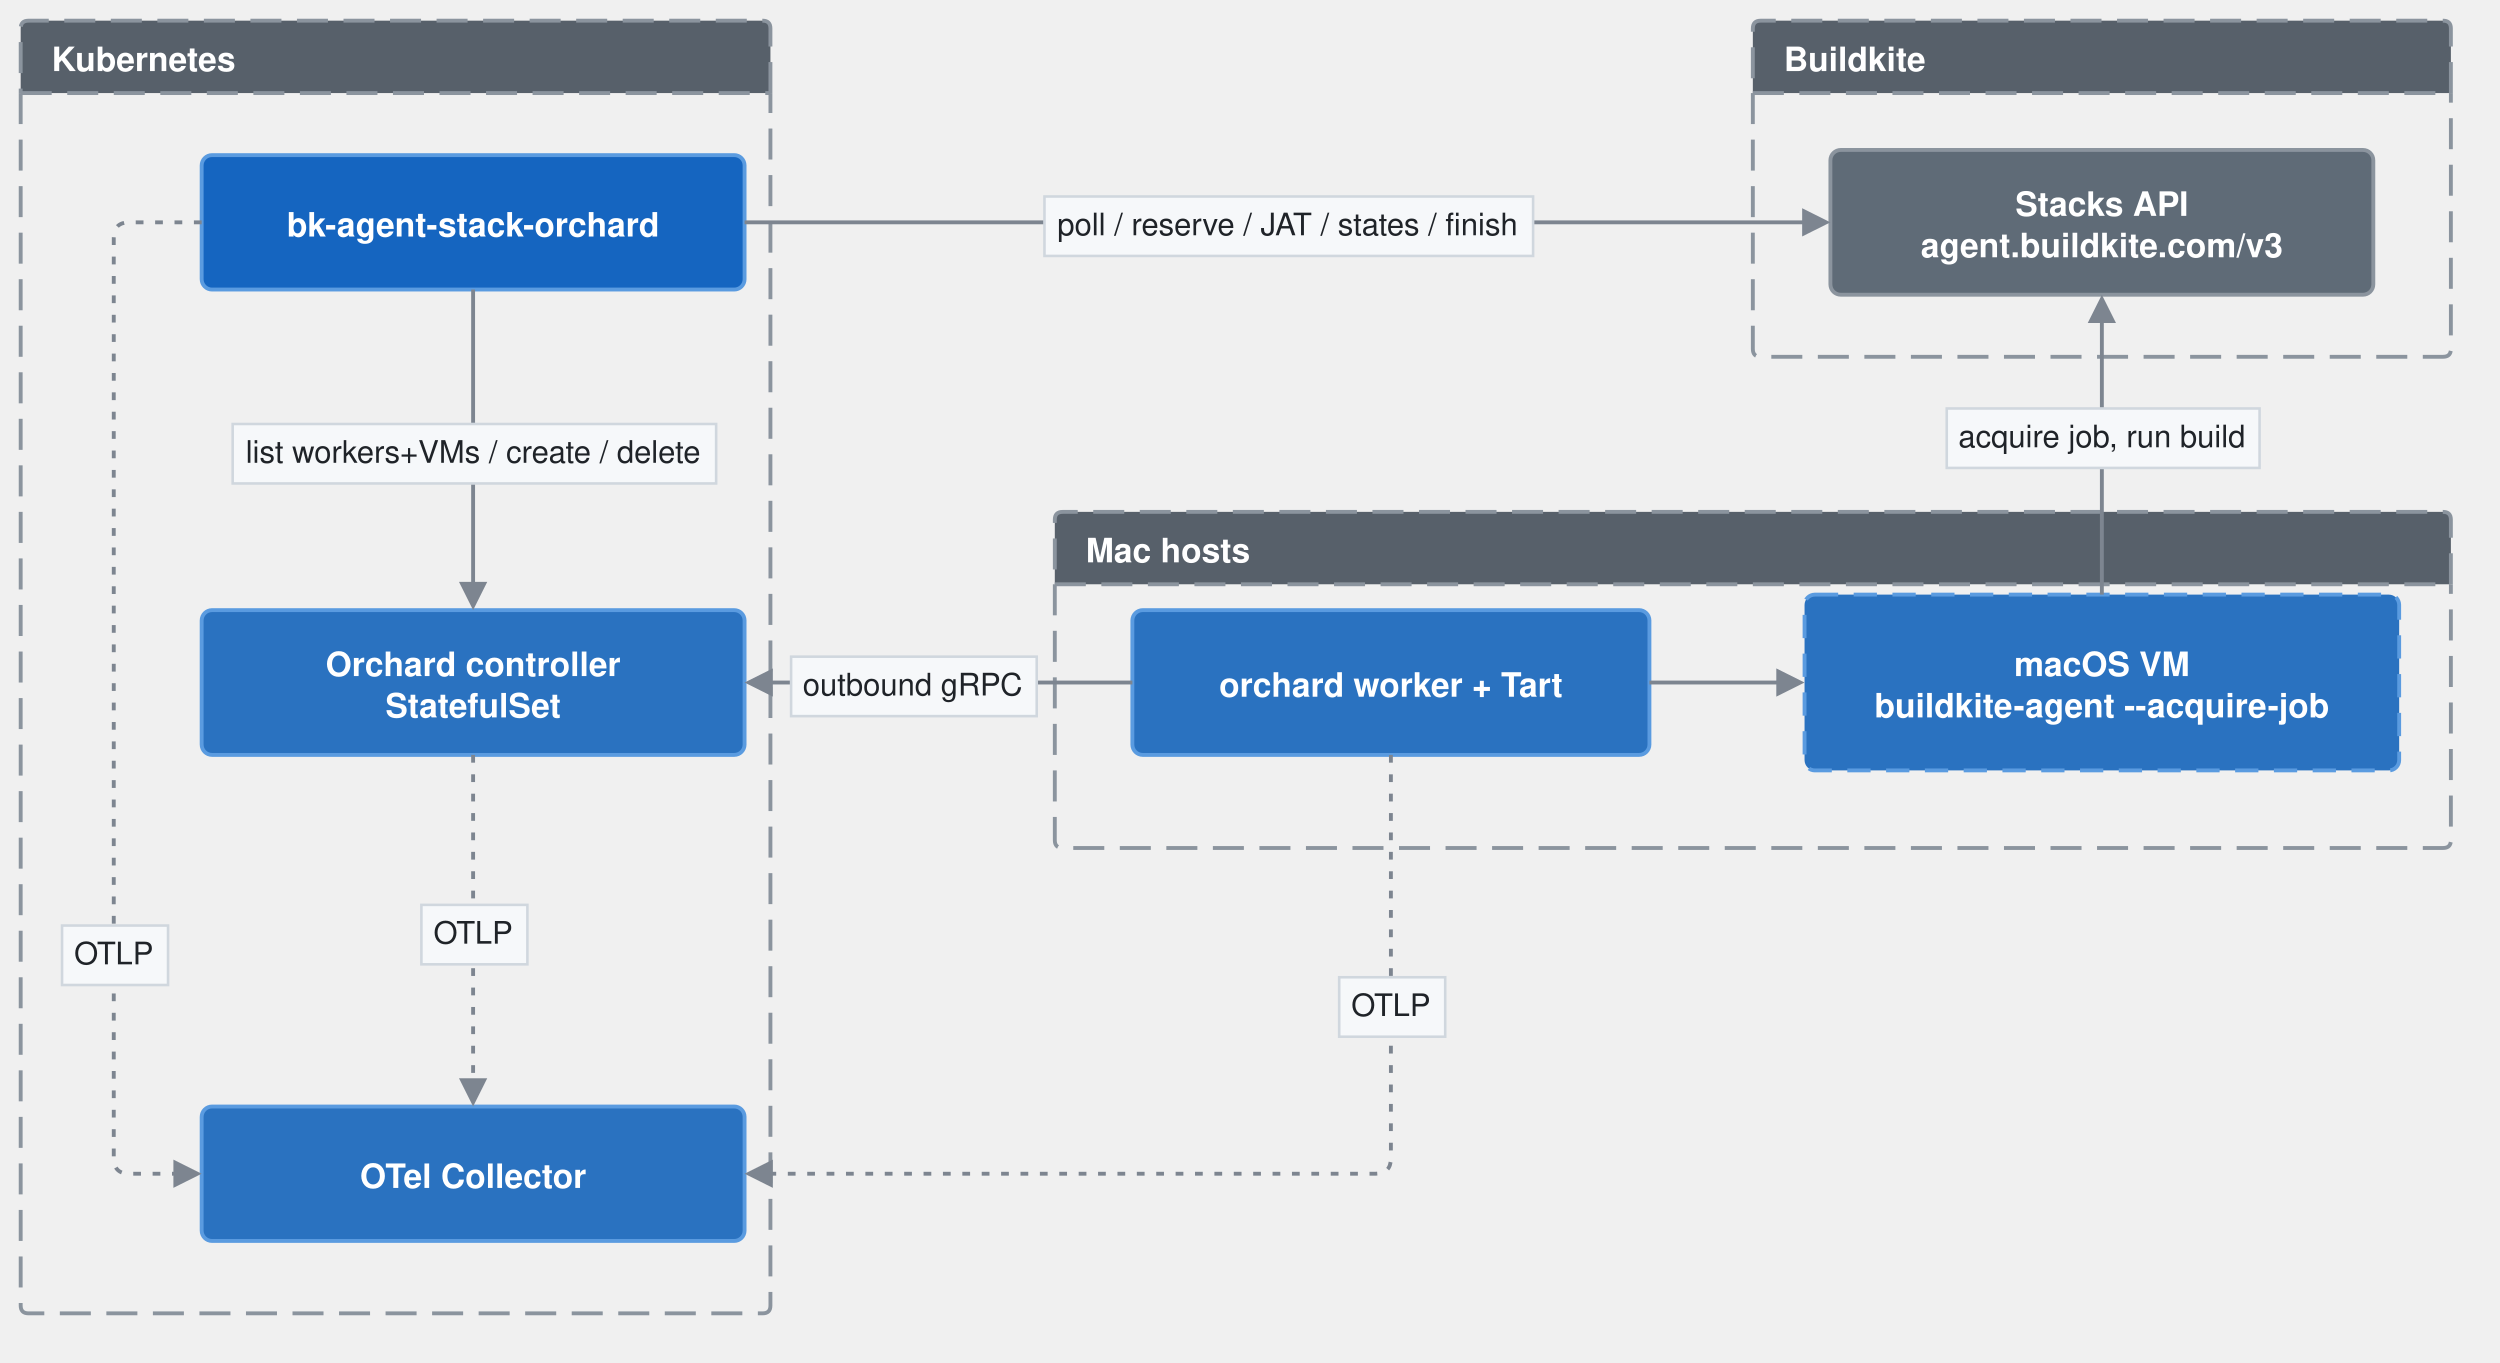
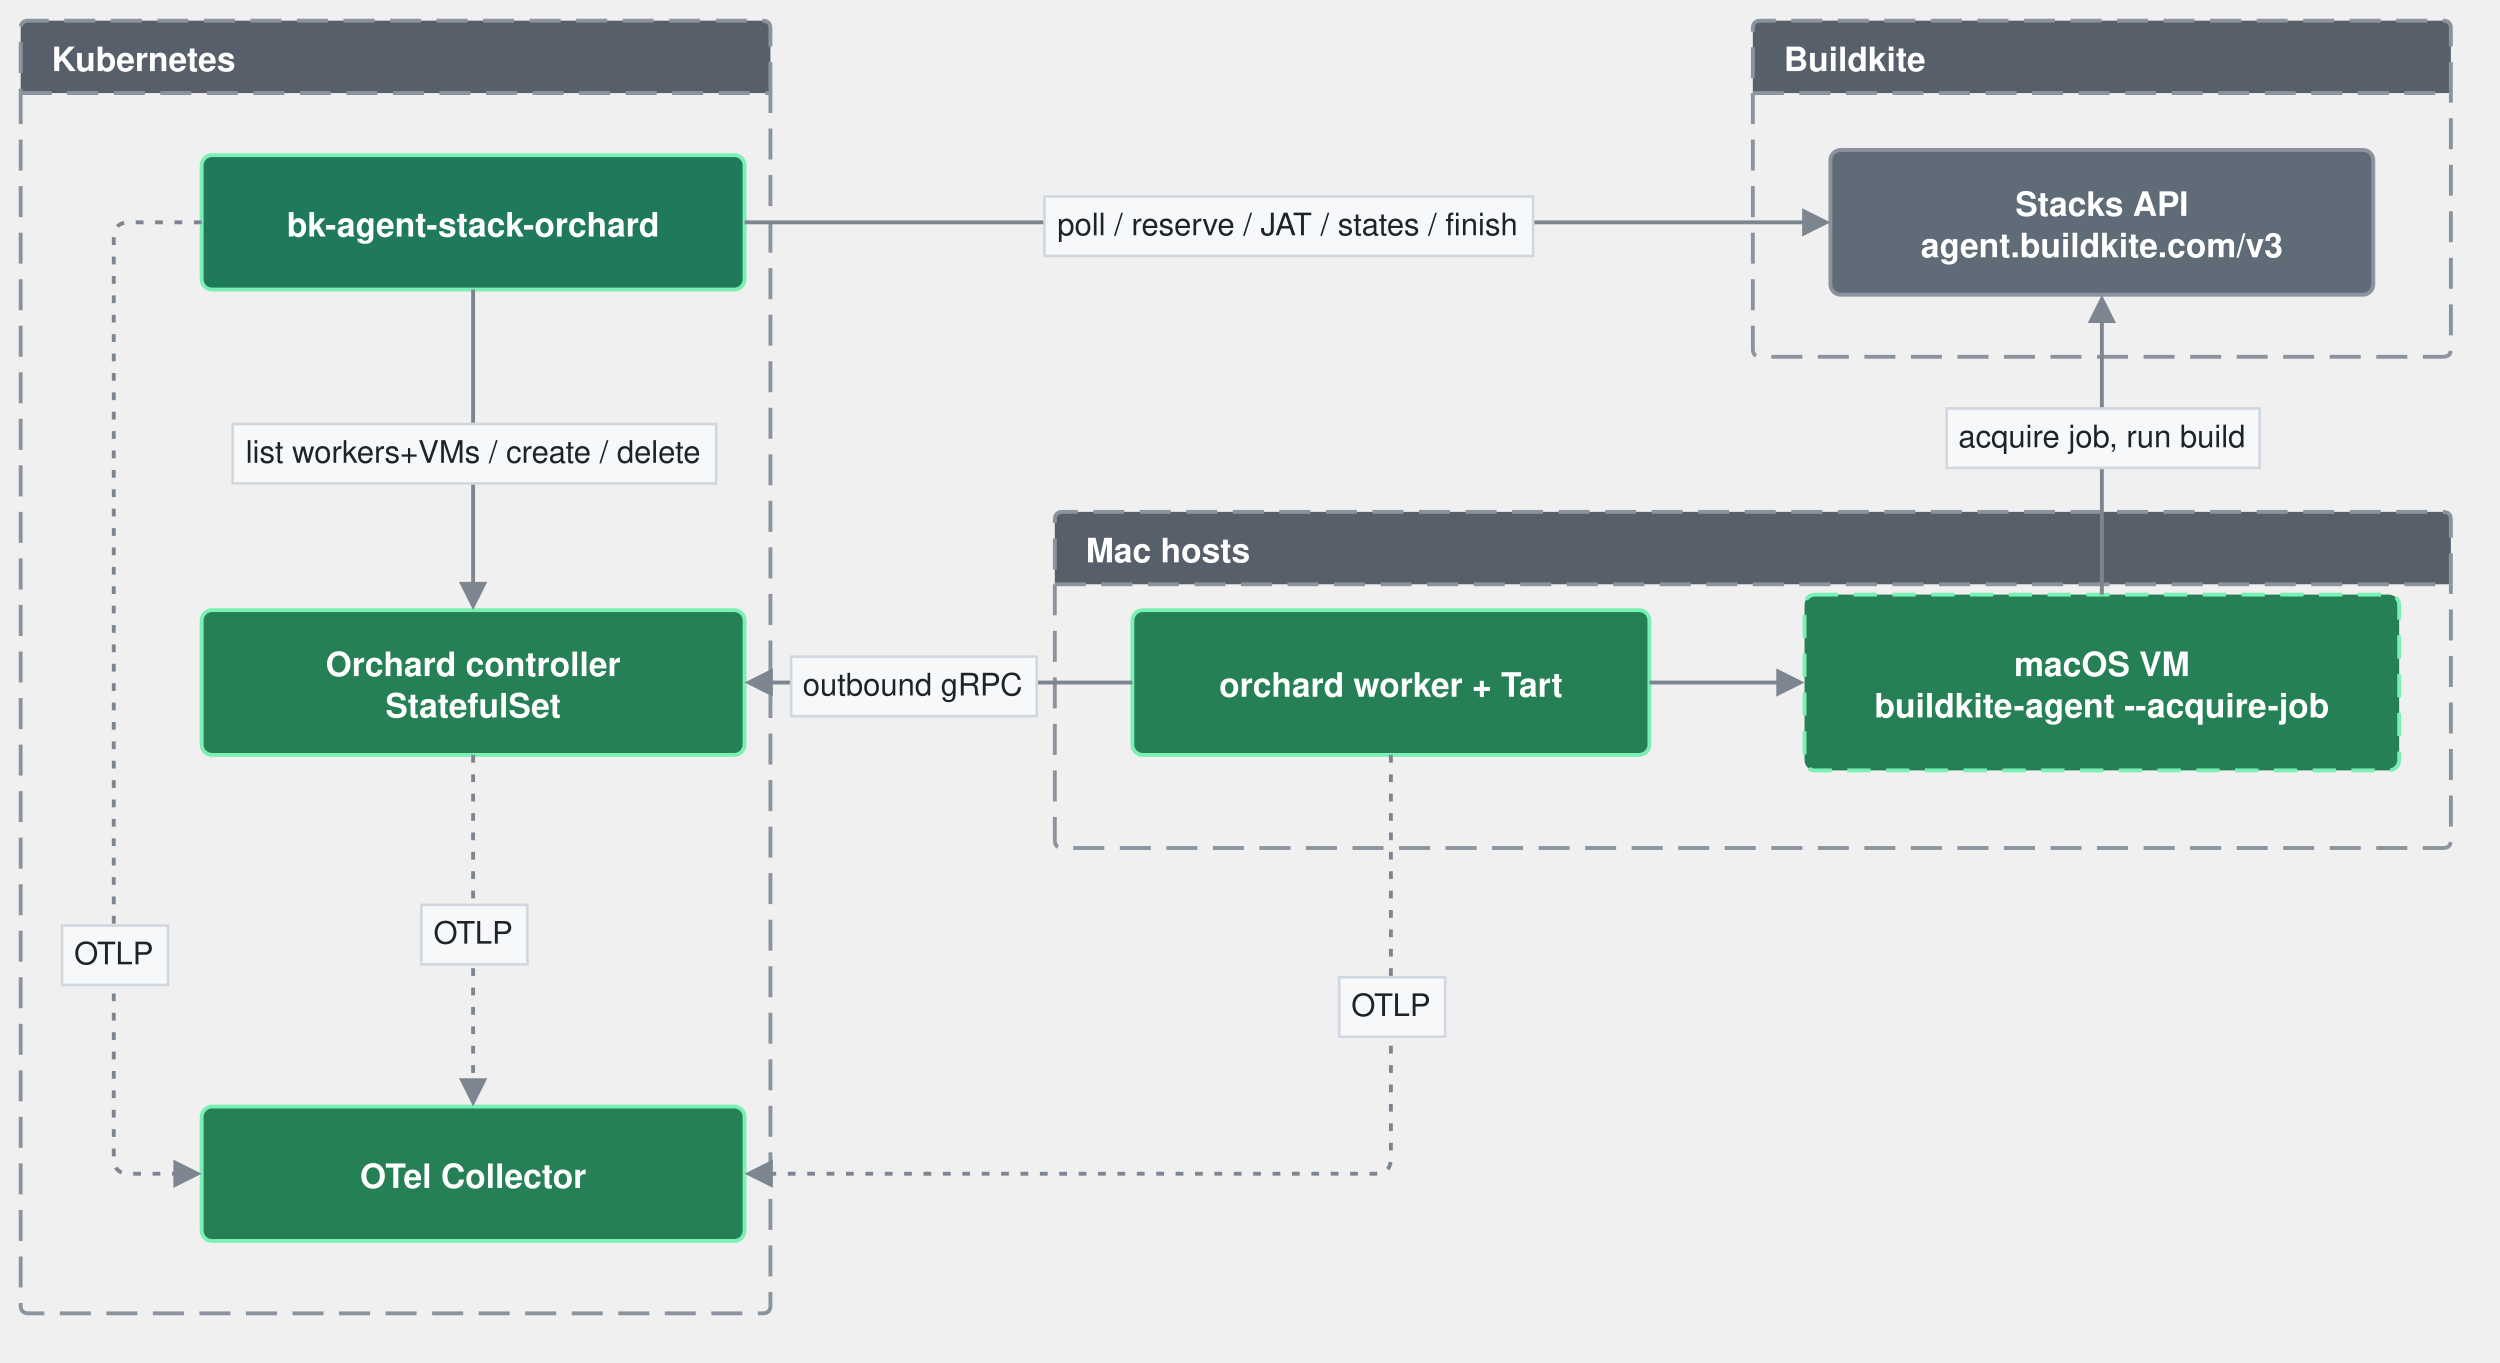
<svg xmlns="http://www.w3.org/2000/svg" style="background: transparent; background-color: transparent; color-scheme: light;" version="1.1" width="967px" height="527px" viewBox="0 0 967 527">
  <defs />
  <g>
    <g data-cell-id="0">
      <g data-cell-id="1">
        <g data-cell-id="p1">
          <g>
            <path d="M 298 36 L 298 11 Q 298 8 295 8 L 11 8 Q 8 8 8 11 L 8 36" fill="#57606a" stroke="#8b949e" stroke-width="1.5" stroke-miterlimit="10" stroke-dasharray="12 6" pointer-events="all" style="fill: rgb(87, 96, 106); stroke: rgb(139, 148, 158);" />
            <path d="M 8 36 L 8 505 Q 8 508 11 508 L 295 508 Q 298 508 298 505 L 298 36" fill="none" stroke="#8b949e" stroke-width="1.5" stroke-miterlimit="10" stroke-dasharray="12 6" pointer-events="none" style="stroke: rgb(139, 148, 158);" />
            <path d="M 8 36 L 298 36" fill="none" stroke="#8b949e" stroke-width="1.5" stroke-miterlimit="10" stroke-dasharray="12 6" pointer-events="none" style="stroke: rgb(139, 148, 158);" />
          </g>
          <g>
            <g fill="#ffffff" font-family="Helvetica" font-weight="bold" text-anchor="start" font-size="13px" style="fill: rgb(255, 255, 255);">
              <text x="20" y="27.5">Kubernetes</text>
            </g>
          </g>
        </g>
        <g data-cell-id="p2">
          <g>
            <path d="M 948 36 L 948 11 Q 948 8 945 8 L 681 8 Q 678 8 678 11 L 678 36" fill="#57606a" stroke="#8b949e" stroke-width="1.5" stroke-miterlimit="10" stroke-dasharray="12 6" pointer-events="all" style="fill: rgb(87, 96, 106); stroke: rgb(139, 148, 158);" />
            <path d="M 678 36 L 678 135 Q 678 138 681 138 L 945 138 Q 948 138 948 135 L 948 36" fill="none" stroke="#8b949e" stroke-width="1.5" stroke-miterlimit="10" stroke-dasharray="12 6" pointer-events="none" style="stroke: rgb(139, 148, 158);" />
            <path d="M 678 36 L 948 36" fill="none" stroke="#8b949e" stroke-width="1.5" stroke-miterlimit="10" stroke-dasharray="12 6" pointer-events="none" style="stroke: rgb(139, 148, 158);" />
          </g>
          <g>
            <g fill="#ffffff" font-family="Helvetica" font-weight="bold" text-anchor="start" font-size="13px" style="fill: rgb(255, 255, 255);">
              <text x="690" y="27.5">Buildkite</text>
            </g>
          </g>
        </g>
        <g data-cell-id="p3">
          <g>
            <path d="M 948 226 L 948 201 Q 948 198 945 198 L 411 198 Q 408 198 408 201 L 408 226" fill="#57606a" stroke="#8b949e" stroke-width="1.5" stroke-miterlimit="10" stroke-dasharray="12 6" pointer-events="all" style="fill: rgb(87, 96, 106); stroke: rgb(139, 148, 158);" />
            <path d="M 408 226 L 408 325 Q 408 328 411 328 L 945 328 Q 948 328 948 325 L 948 226" fill="none" stroke="#8b949e" stroke-width="1.5" stroke-miterlimit="10" stroke-dasharray="12 6" pointer-events="none" style="stroke: rgb(139, 148, 158);" />
            <path d="M 408 226 L 948 226" fill="none" stroke="#8b949e" stroke-width="1.5" stroke-miterlimit="10" stroke-dasharray="12 6" pointer-events="none" style="stroke: rgb(139, 148, 158);" />
          </g>
          <g>
            <g fill="#ffffff" font-family="Helvetica" font-weight="bold" text-anchor="start" font-size="13px" style="fill: rgb(255, 255, 255);">
              <text x="420" y="217.5">Mac hosts</text>
            </g>
          </g>
        </g>
        <g data-cell-id="ctrl">
          <g>
-             <rect x="78" y="60" width="210" height="52" rx="4" ry="4" fill="#1565c0" stroke="#5a9be0" stroke-width="1.5" pointer-events="all" style="fill: rgb(21, 101, 192); stroke: rgb(90, 155, 224);" />
+             <rect x="78" y="60" width="210" height="52" rx="4" ry="4" fill="#1f7a5a" stroke="#7cf0b4" stroke-width="1.5" pointer-events="all" style="fill: rgb(31, 122, 90); stroke: rgb(124, 240, 180);" />
          </g>
          <g>
            <g fill="#ffffff" font-family="Helvetica" font-weight="bold" text-anchor="middle" font-size="13px" style="fill: rgb(255, 255, 255);">
              <text x="183" y="91.5">bk-agent-stack-orchard</text>
            </g>
          </g>
        </g>
        <g data-cell-id="orch">
          <g>
-             <rect x="78" y="236" width="210" height="56" rx="4" ry="4" fill="#2a72c0" stroke="#5a9be0" stroke-width="1.5" pointer-events="all" style="fill: rgb(42, 114, 192); stroke: rgb(90, 155, 224);" />
+             <rect x="78" y="236" width="210" height="56" rx="4" ry="4" fill="#268055" stroke="#7cf0b4" stroke-width="1.5" pointer-events="all" style="fill: rgb(38, 128, 85); stroke: rgb(124, 240, 180);" />
          </g>
          <g>
            <g fill="#ffffff" font-family="Helvetica" font-weight="bold" text-anchor="middle" font-size="13px" style="fill: rgb(255, 255, 255);">
              <text x="183" y="261.5">Orchard controller</text>
              <text x="183" y="277.5">StatefulSet</text>
            </g>
          </g>
        </g>
        <g data-cell-id="otel">
          <g>
-             <rect x="78" y="428" width="210" height="52" rx="4" ry="4" fill="#2a72c0" stroke="#5a9be0" stroke-width="1.5" pointer-events="all" style="fill: rgb(42, 114, 192); stroke: rgb(90, 155, 224);" />
+             <rect x="78" y="428" width="210" height="52" rx="4" ry="4" fill="#268055" stroke="#7cf0b4" stroke-width="1.5" pointer-events="all" style="fill: rgb(38, 128, 85); stroke: rgb(124, 240, 180);" />
          </g>
          <g>
            <g fill="#ffffff" font-family="Helvetica" font-weight="bold" text-anchor="middle" font-size="13px" style="fill: rgb(255, 255, 255);">
              <text x="183" y="459.5">OTel Collector</text>
            </g>
          </g>
        </g>
        <g data-cell-id="stacks">
          <g>
            <rect x="708" y="58" width="210" height="56" rx="4" ry="4" fill="#5f6b77" stroke="#8b949e" stroke-width="1.5" pointer-events="all" style="fill: rgb(95, 107, 119); stroke: rgb(139, 148, 158);" />
          </g>
          <g>
            <g fill="#ffffff" font-family="Helvetica" font-weight="bold" text-anchor="middle" font-size="13px" style="fill: rgb(255, 255, 255);">
              <text x="813" y="83.5">Stacks API</text>
              <text x="813" y="99.5">agent.buildkite.com/v3</text>
            </g>
          </g>
        </g>
        <g data-cell-id="w1">
          <g>
-             <rect x="438" y="236" width="200" height="56" rx="4" ry="4" fill="#2a72c0" stroke="#5a9be0" stroke-width="1.5" pointer-events="all" style="fill: rgb(42, 114, 192); stroke: rgb(90, 155, 224);" />
+             <rect x="438" y="236" width="200" height="56" rx="4" ry="4" fill="#268055" stroke="#7cf0b4" stroke-width="1.5" pointer-events="all" style="fill: rgb(38, 128, 85); stroke: rgb(124, 240, 180);" />
          </g>
          <g>
            <g fill="#ffffff" font-family="Helvetica" font-weight="bold" text-anchor="middle" font-size="13px" style="fill: rgb(255, 255, 255);">
              <text x="538" y="269.5">orchard worker + Tart</text>
            </g>
          </g>
        </g>
        <g data-cell-id="vm1">
          <g>
-             <rect x="698" y="230" width="230" height="68" rx="4" ry="4" fill="#2a72c0" stroke="#5a9be0" stroke-width="1.5" stroke-dasharray="9 6" pointer-events="all" style="fill: rgb(42, 114, 192); stroke: rgb(90, 155, 224);" />
+             <rect x="698" y="230" width="230" height="68" rx="4" ry="4" fill="#268055" stroke="#7cf0b4" stroke-width="1.5" stroke-dasharray="9 6" pointer-events="all" style="fill: rgb(38, 128, 85); stroke: rgb(124, 240, 180);" />
          </g>
          <g>
            <g fill="#ffffff" font-family="Helvetica" font-weight="bold" text-anchor="middle" font-size="13px" style="fill: rgb(255, 255, 255);">
              <text x="813" y="261.5">macOS VM</text>
              <text x="813" y="277.5">buildkite-agent --acquire-job</text>
            </g>
          </g>
        </g>
        <g data-cell-id="e4">
          <g>
            <path d="M 288 86 L 697.82 86" fill="none" stroke="#7d8590" stroke-width="1.5" stroke-miterlimit="10" pointer-events="stroke" style="stroke: rgb(125, 133, 144);" />
            <path d="M 706.32 86 L 697.82 90.25 L 697.82 81.75 Z" fill="#7d8590" stroke="#7d8590" stroke-width="1.5" stroke-miterlimit="10" pointer-events="all" style="fill: rgb(125, 133, 144); stroke: rgb(125, 133, 144);" />
          </g>
          <g>
            <g fill="#1f2328" font-family="Helvetica" text-anchor="middle" font-size="12px" style="fill: rgb(31, 35, 40);">
              <rect fill="#f6f8fa" stroke="#d0d7de" x="404" y="76" width="189" height="23" stroke-width="1" style="fill: rgb(246, 248, 250); stroke: rgb(208, 215, 222);" />
              <text x="498" y="91">poll / reserve / JAT / states / finish</text>
            </g>
          </g>
        </g>
        <g data-cell-id="e5">
          <g>
            <path d="M 183 112 L 183 225.82" fill="none" stroke="#7d8590" stroke-width="1.5" stroke-miterlimit="10" pointer-events="stroke" style="stroke: rgb(125, 133, 144);" />
            <path d="M 183 234.32 L 178.75 225.82 L 187.25 225.82 Z" fill="#7d8590" stroke="#7d8590" stroke-width="1.5" stroke-miterlimit="10" pointer-events="all" style="fill: rgb(125, 133, 144); stroke: rgb(125, 133, 144);" />
          </g>
          <g>
            <g fill="#1f2328" font-family="Helvetica" text-anchor="middle" font-size="12px" style="fill: rgb(31, 35, 40);">
              <rect fill="#f6f8fa" stroke="#d0d7de" x="90" y="164" width="187" height="23" stroke-width="1" style="fill: rgb(246, 248, 250); stroke: rgb(208, 215, 222);" />
              <text x="183" y="179">list workers+VMs / create / delete</text>
            </g>
          </g>
        </g>
        <g data-cell-id="e6">
          <g>
            <path d="M 438 264 L 298.18 264" fill="none" stroke="#7d8590" stroke-width="1.5" stroke-miterlimit="10" pointer-events="stroke" style="stroke: rgb(125, 133, 144);" />
            <path d="M 289.68 264 L 298.18 259.75 L 298.18 268.25 Z" fill="#7d8590" stroke="#7d8590" stroke-width="1.5" stroke-miterlimit="10" pointer-events="all" style="fill: rgb(125, 133, 144); stroke: rgb(125, 133, 144);" />
          </g>
          <g>
            <g fill="#1f2328" font-family="Helvetica" text-anchor="middle" font-size="12px" style="fill: rgb(31, 35, 40);">
              <rect fill="#f6f8fa" stroke="#d0d7de" x="306" y="254" width="95" height="23" stroke-width="1" style="fill: rgb(246, 248, 250); stroke: rgb(208, 215, 222);" />
              <text x="353" y="269">outbound gRPC</text>
            </g>
          </g>
        </g>
        <g data-cell-id="e7">
          <g>
            <path d="M 638 264 L 687.82 264" fill="none" stroke="#7d8590" stroke-width="1.5" stroke-miterlimit="10" pointer-events="stroke" style="stroke: rgb(125, 133, 144);" />
            <path d="M 696.32 264 L 687.82 268.25 L 687.82 259.75 Z" fill="#7d8590" stroke="#7d8590" stroke-width="1.5" stroke-miterlimit="10" pointer-events="all" style="fill: rgb(125, 133, 144); stroke: rgb(125, 133, 144);" />
          </g>
        </g>
        <g data-cell-id="e8">
          <g>
            <path d="M 813 230 L 813 124.18" fill="none" stroke="#7d8590" stroke-width="1.5" stroke-miterlimit="10" pointer-events="stroke" style="stroke: rgb(125, 133, 144);" />
            <path d="M 813 115.68 L 817.25 124.18 L 808.75 124.18 Z" fill="#7d8590" stroke="#7d8590" stroke-width="1.5" stroke-miterlimit="10" pointer-events="all" style="fill: rgb(125, 133, 144); stroke: rgb(125, 133, 144);" />
          </g>
          <g>
            <g fill="#1f2328" font-family="Helvetica" text-anchor="middle" font-size="12px" style="fill: rgb(31, 35, 40);">
              <rect fill="#f6f8fa" stroke="#d0d7de" x="753" y="158" width="121" height="23" stroke-width="1" style="fill: rgb(246, 248, 250); stroke: rgb(208, 215, 222);" />
              <text x="813" y="173">acquire job, run build</text>
            </g>
          </g>
        </g>
        <g data-cell-id="e9">
          <g>
            <path d="M 78 86 L 50 86 Q 44 86 44 92 L 44 448 Q 44 454 50 454 L 67.82 454" fill="none" stroke="#7d8590" stroke-width="1.5" stroke-miterlimit="10" stroke-dasharray="3 4.5" pointer-events="stroke" style="stroke: rgb(125, 133, 144);" />
            <path d="M 76.32 454 L 67.82 458.25 L 67.82 449.75 Z" fill="#7d8590" stroke="#7d8590" stroke-width="1.5" stroke-miterlimit="10" pointer-events="all" style="fill: rgb(125, 133, 144); stroke: rgb(125, 133, 144);" />
          </g>
          <g>
            <g fill="#1f2328" font-family="Helvetica" text-anchor="middle" font-size="12px" style="fill: rgb(31, 35, 40);">
              <rect fill="#f6f8fa" stroke="#d0d7de" x="24" y="358" width="41" height="23" stroke-width="1" style="fill: rgb(246, 248, 250); stroke: rgb(208, 215, 222);" />
              <text x="44" y="373">OTLP</text>
            </g>
          </g>
        </g>
        <g data-cell-id="e10">
          <g>
            <path d="M 183 292 L 183 417.82" fill="none" stroke="#7d8590" stroke-width="1.5" stroke-miterlimit="10" stroke-dasharray="3 4.5" pointer-events="stroke" style="stroke: rgb(125, 133, 144);" />
            <path d="M 183 426.32 L 178.75 417.82 L 187.25 417.82 Z" fill="#7d8590" stroke="#7d8590" stroke-width="1.5" stroke-miterlimit="10" pointer-events="all" style="fill: rgb(125, 133, 144); stroke: rgb(125, 133, 144);" />
          </g>
          <g>
            <g fill="#1f2328" font-family="Helvetica" text-anchor="middle" font-size="12px" style="fill: rgb(31, 35, 40);">
              <rect fill="#f6f8fa" stroke="#d0d7de" x="163" y="350" width="41" height="23" stroke-width="1" style="fill: rgb(246, 248, 250); stroke: rgb(208, 215, 222);" />
              <text x="183" y="365">OTLP</text>
            </g>
          </g>
        </g>
        <g data-cell-id="e11">
          <g>
            <path d="M 538 292 L 538 448 Q 538 454 532 454 L 298.18 454" fill="none" stroke="#7d8590" stroke-width="1.5" stroke-miterlimit="10" stroke-dasharray="3 4.5" pointer-events="stroke" style="stroke: rgb(125, 133, 144);" />
            <path d="M 289.68 454 L 298.18 449.75 L 298.18 458.25 Z" fill="#7d8590" stroke="#7d8590" stroke-width="1.5" stroke-miterlimit="10" pointer-events="all" style="fill: rgb(125, 133, 144); stroke: rgb(125, 133, 144);" />
          </g>
          <g>
            <g fill="#1f2328" font-family="Helvetica" text-anchor="middle" font-size="12px" style="fill: rgb(31, 35, 40);">
              <rect fill="#f6f8fa" stroke="#d0d7de" x="518" y="378" width="41" height="23" stroke-width="1" style="fill: rgb(246, 248, 250); stroke: rgb(208, 215, 222);" />
              <text x="538" y="393">OTLP</text>
            </g>
          </g>
        </g>
      </g>
    </g>
  </g>
</svg>
